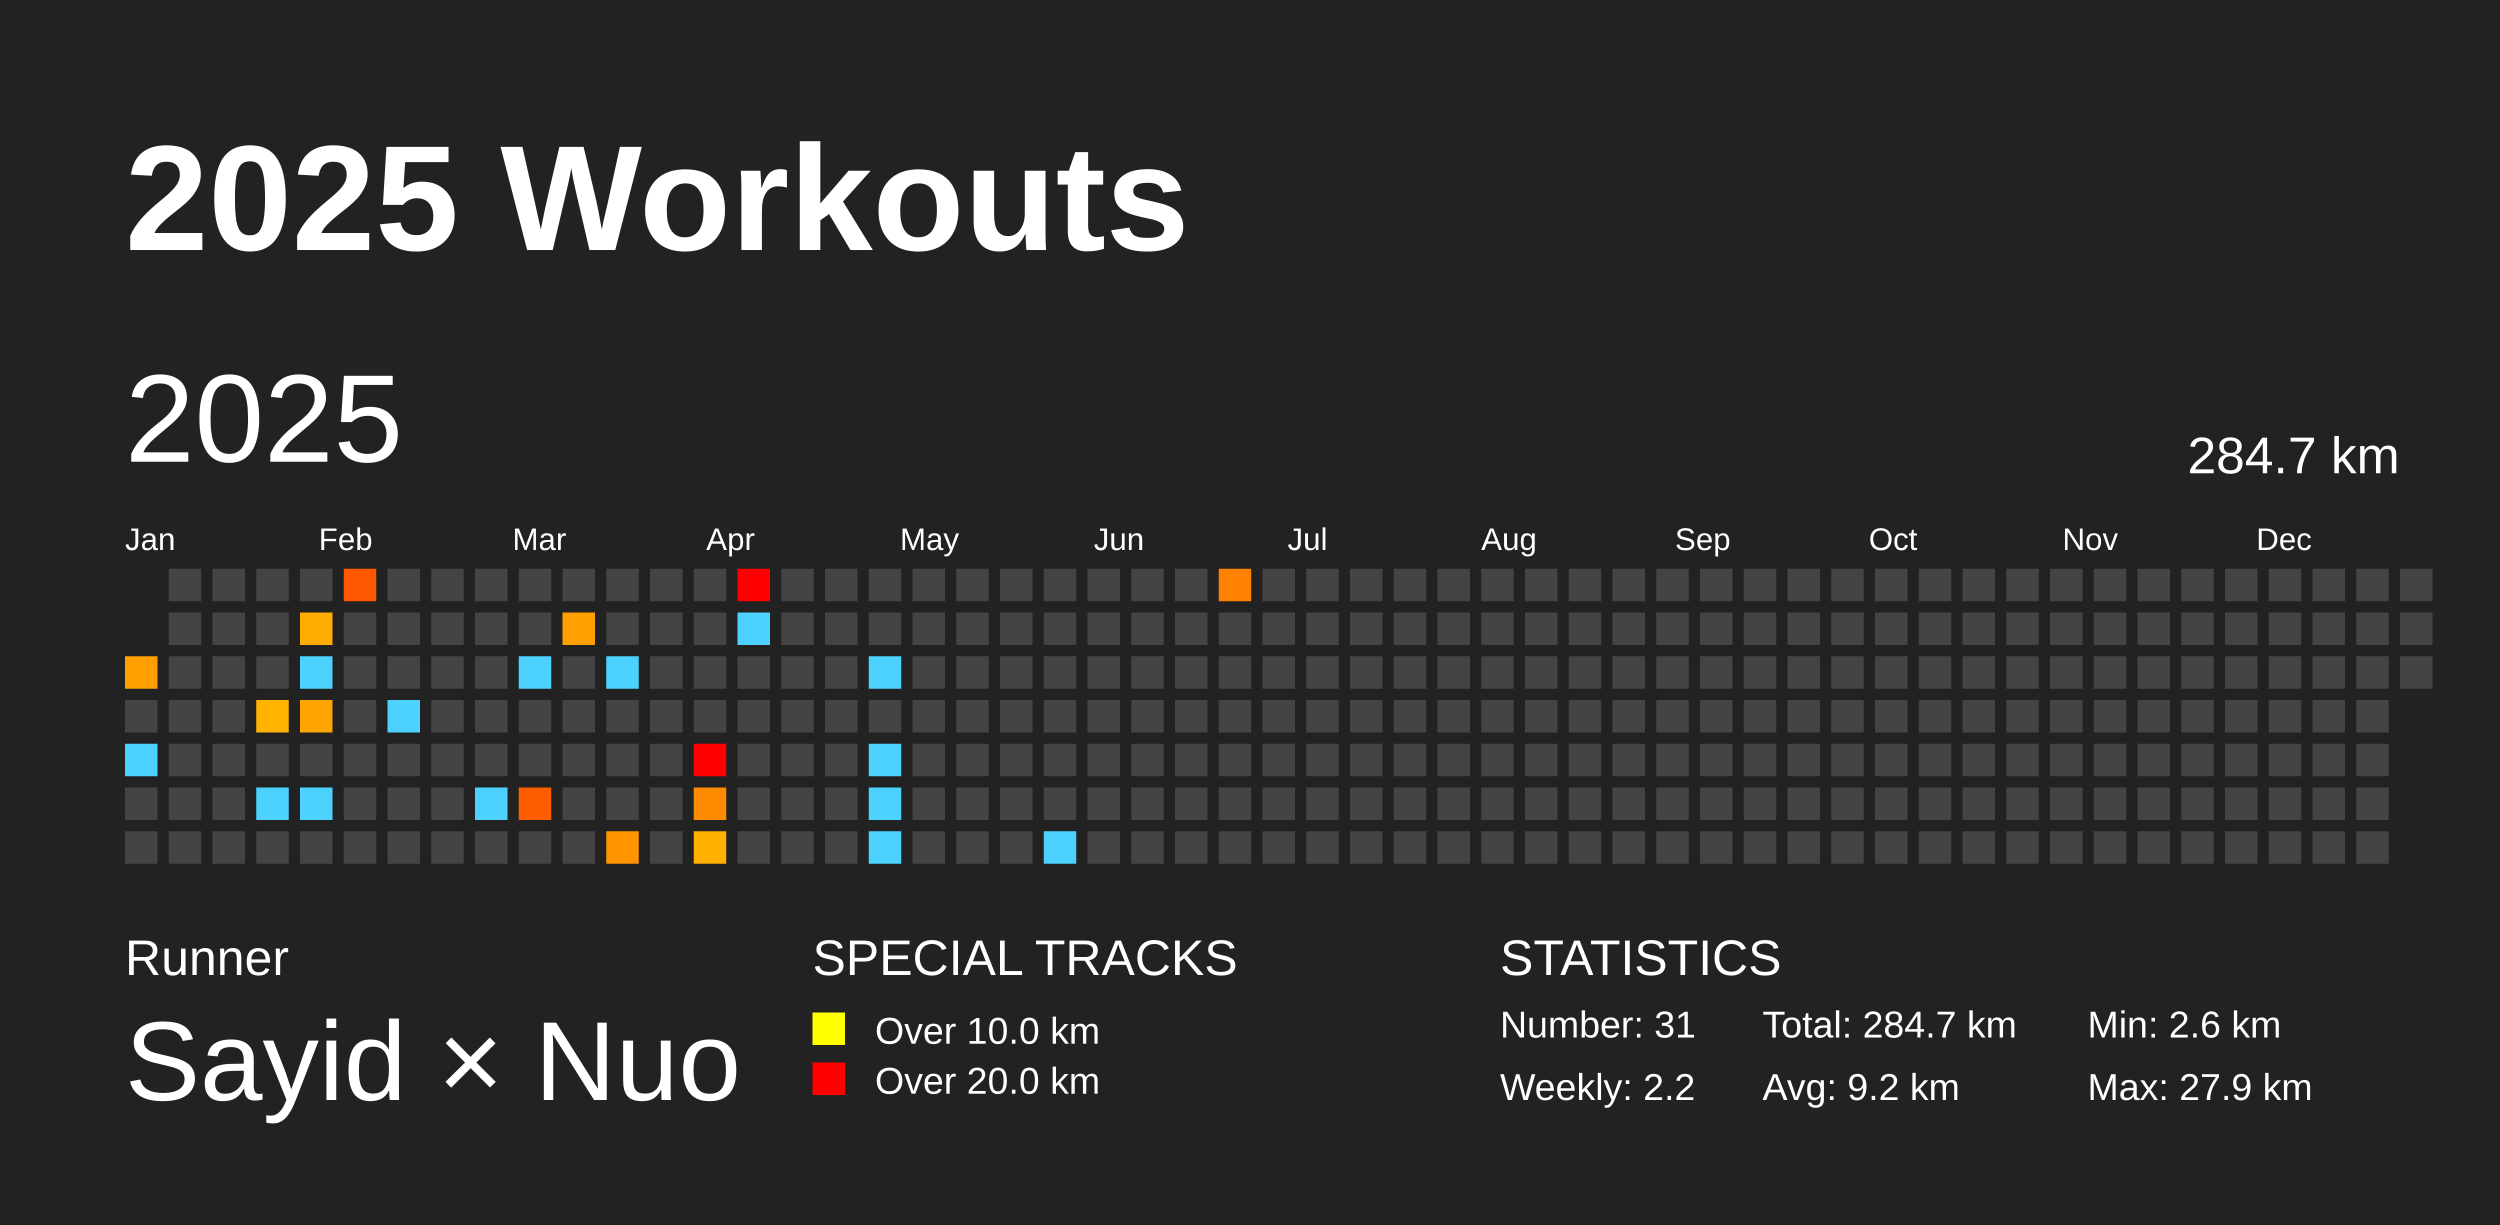
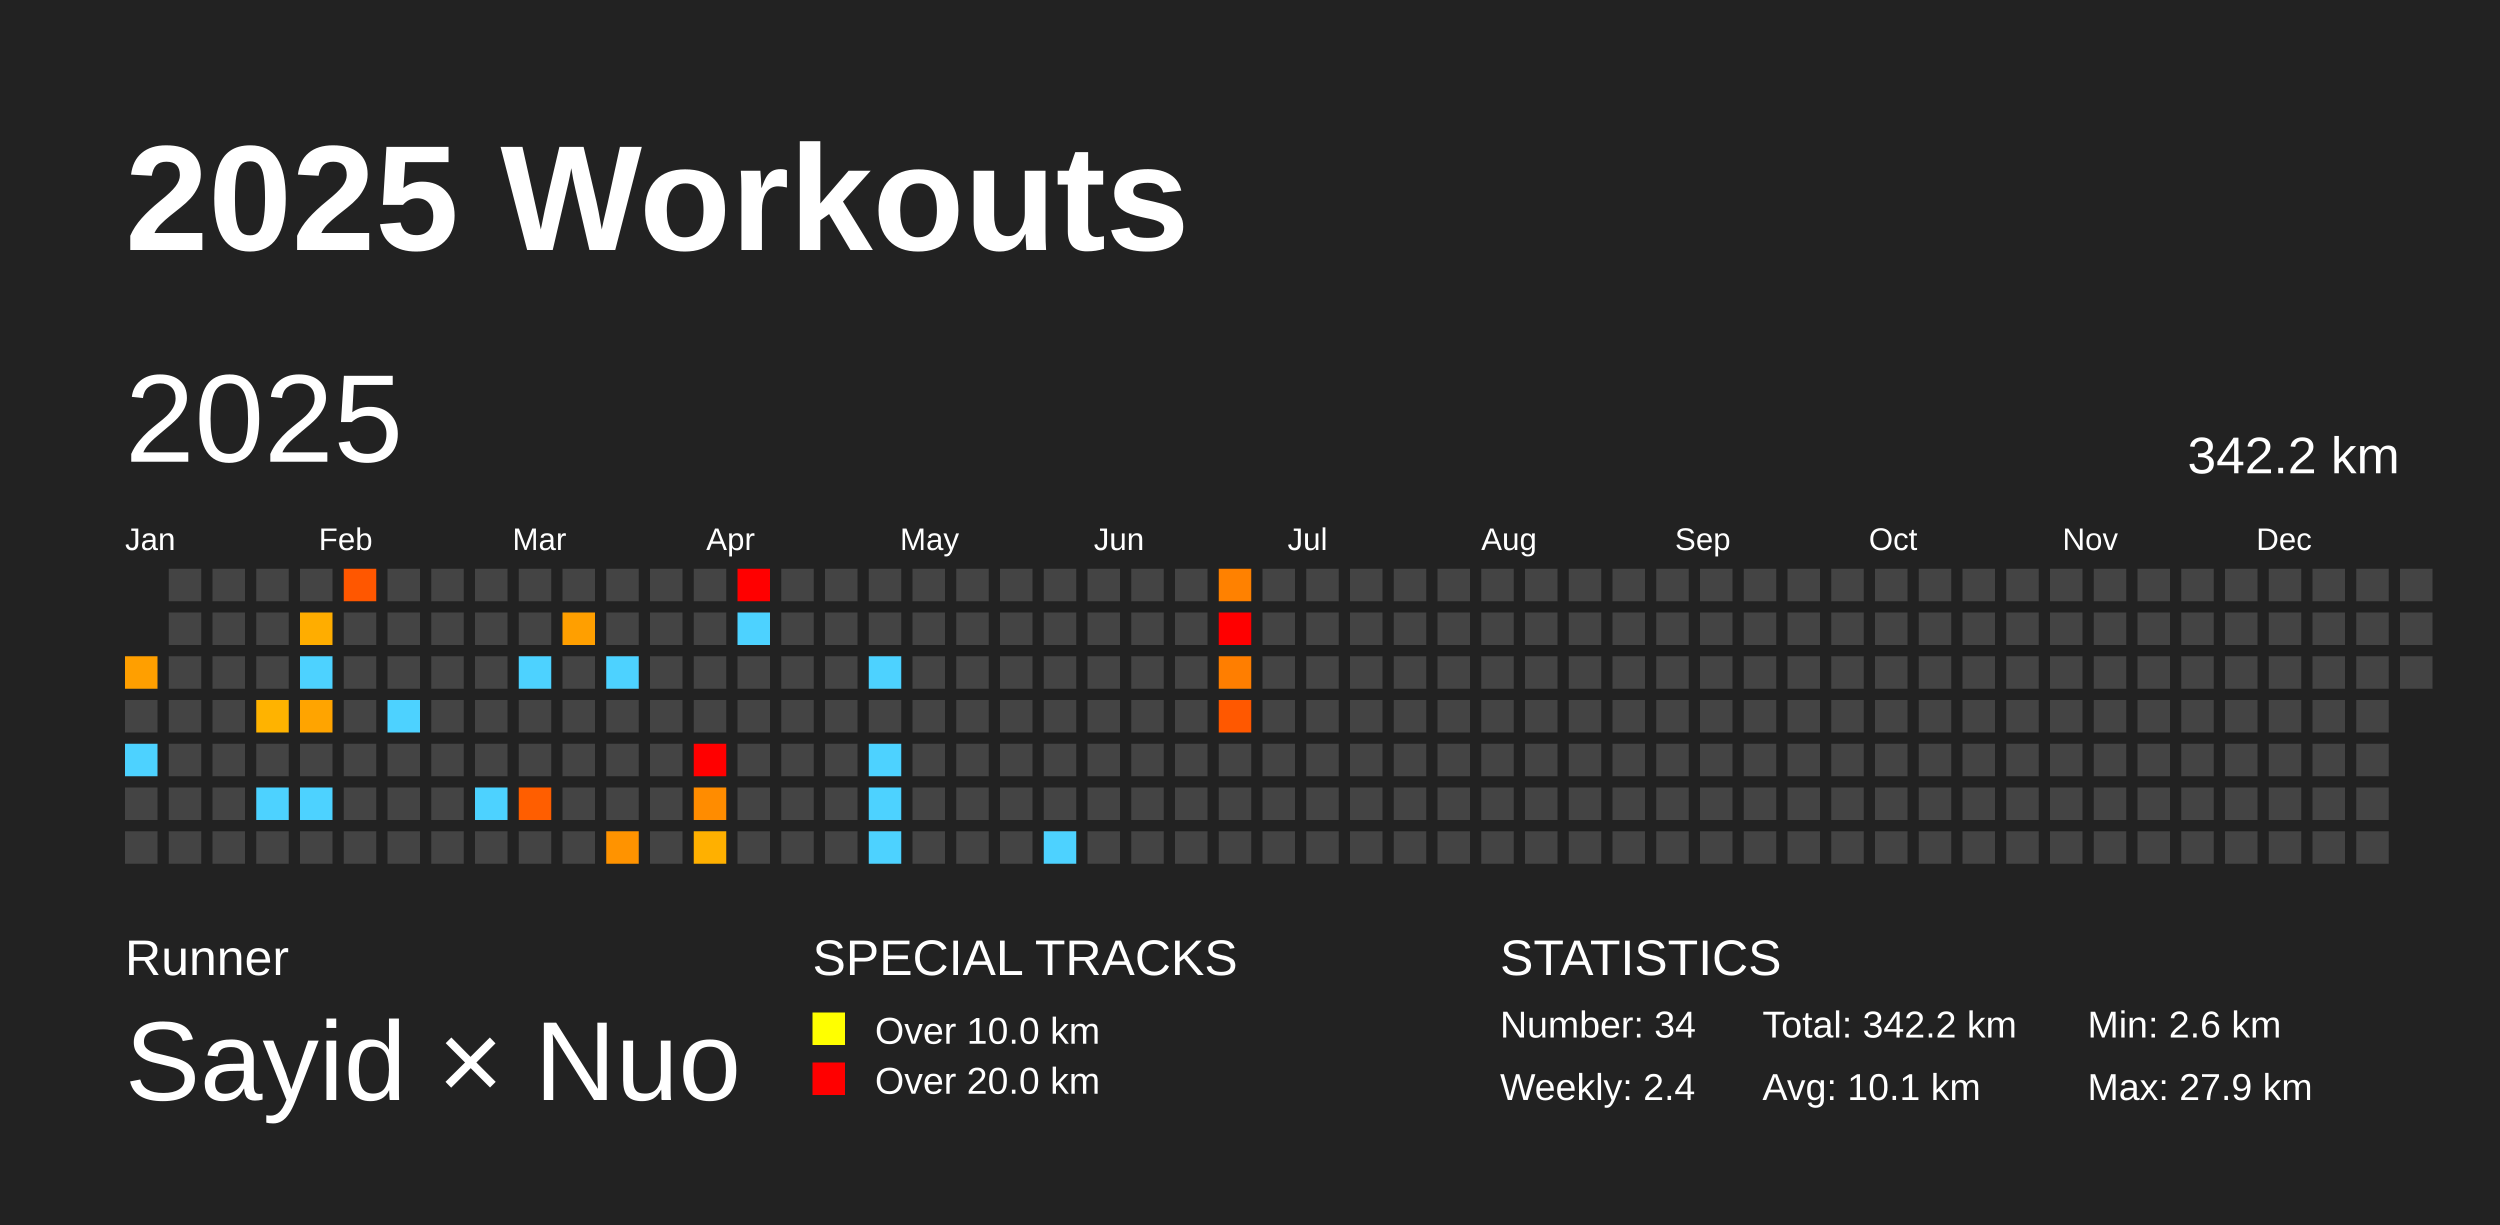
<svg xmlns="http://www.w3.org/2000/svg" baseProfile="full" height="98mm" version="1.1" viewBox="0,0,200,98" width="200mm">
  <defs />
  <rect fill="#222222" height="98" width="200" x="0" y="0" />
  <text fill="#FFFFFF" style="font-size:12px; font-family:Arial; font-weight:bold;" x="10" y="20">2025 Workouts</text>
  <text fill="#FFFFFF" style="font-size:4px; font-family:Arial" x="10" y="78">Runner</text>
  <text fill="#FFFFFF" style="font-size:9px; font-family:Arial" x="10" y="88">Sayid × Nuo</text>
  <text fill="#FFFFFF" style="font-size:4px; font-family:Arial" x="65" y="78">SPECIAL TRACKS</text>
  <rect fill="yellow" height="2.6" width="2.6" x="65" y="81" />
  <text fill="#FFFFFF" style="font-size:3px; font-family:Arial" x="70" y="83.5">Over 10.0 km</text>
  <rect fill="red" height="2.6" width="2.6" x="65" y="85" />
  <text fill="#FFFFFF" style="font-size:3px; font-family:Arial" x="70" y="87.5">Over 20.0 km</text>
  <text fill="#FFFFFF" style="font-size:4px; font-family:Arial" x="120" y="78">STATISTICS</text>
-   <text fill="#FFFFFF" style="font-size:3px; font-family:Arial" x="120" y="83">Number: 31</text>
-   <text fill="#FFFFFF" style="font-size:3px; font-family:Arial" x="120" y="88">Weekly: 2.2</text>
-   <text fill="#FFFFFF" style="font-size:3px; font-family:Arial" x="141" y="83">Total: 284.7 km</text>
-   <text fill="#FFFFFF" style="font-size:3px; font-family:Arial" x="141" y="88">Avg: 9.2 km</text>
+   <text fill="#FFFFFF" style="font-size:3px; font-family:Arial" x="120" y="83">Number: 34</text>
+   <text fill="#FFFFFF" style="font-size:3px; font-family:Arial" x="120" y="88">Weekly: 2.4</text>
+   <text fill="#FFFFFF" style="font-size:3px; font-family:Arial" x="141" y="83">Total: 342.2 km</text>
+   <text fill="#FFFFFF" style="font-size:3px; font-family:Arial" x="141" y="88">Avg: 10.1 km</text>
  <text fill="#FFFFFF" style="font-size:3px; font-family:Arial" x="167" y="83">Min: 2.6 km</text>
  <text fill="#FFFFFF" style="font-size:3px; font-family:Arial" x="167" y="88">Max: 27.9 km</text>
  <text dominant-baseline="hanging" fill="#FFFFFF" style="font-size:10.0px; font-family:Arial;" x="10" y="30">2025</text>
-   <text dominant-baseline="hanging" fill="#FFFFFF" style="font-size:4.125px; font-family:Arial;" x="175" y="35">284.7 km</text>
+   <text dominant-baseline="hanging" fill="#FFFFFF" style="font-size:4.125px; font-family:Arial;" x="175" y="35">342.2 km</text>
  <text fill="#FFFFFF" style="font-size:2.5px; font-family:Arial" x="10.0" y="44">Jan</text>
  <text fill="#FFFFFF" style="font-size:2.5px; font-family:Arial" x="25.5" y="44">Feb</text>
  <text fill="#FFFFFF" style="font-size:2.5px; font-family:Arial" x="41.0" y="44">Mar</text>
  <text fill="#FFFFFF" style="font-size:2.5px; font-family:Arial" x="56.5" y="44">Apr</text>
  <text fill="#FFFFFF" style="font-size:2.5px; font-family:Arial" x="72.0" y="44">May</text>
  <text fill="#FFFFFF" style="font-size:2.5px; font-family:Arial" x="87.5" y="44">Jun</text>
  <text fill="#FFFFFF" style="font-size:2.5px; font-family:Arial" x="103.0" y="44">Jul</text>
  <text fill="#FFFFFF" style="font-size:2.5px; font-family:Arial" x="118.5" y="44">Aug</text>
  <text fill="#FFFFFF" style="font-size:2.5px; font-family:Arial" x="134.0" y="44">Sep</text>
  <text fill="#FFFFFF" style="font-size:2.5px; font-family:Arial" x="149.5" y="44">Oct</text>
  <text fill="#FFFFFF" style="font-size:2.5px; font-family:Arial" x="165.0" y="44">Nov</text>
  <text fill="#FFFFFF" style="font-size:2.5px; font-family:Arial" x="180.5" y="44">Dec</text>
  <rect fill="#ff9f00" height="2.6" width="2.6" x="10.0" y="52.5" />
  <rect fill="#444444" height="2.6" width="2.6" x="10.0" y="56.0" />
  <rect fill="#4dd2ff" height="2.6" width="2.6" x="10.0" y="59.5" />
  <rect fill="#444444" height="2.6" width="2.6" x="10.0" y="63.0" />
  <rect fill="#444444" height="2.6" width="2.6" x="10.0" y="66.5" />
  <rect fill="#444444" height="2.6" width="2.6" x="13.5" y="45.5" />
  <rect fill="#444444" height="2.6" width="2.6" x="13.5" y="49.0" />
  <rect fill="#444444" height="2.6" width="2.6" x="13.5" y="52.5" />
  <rect fill="#444444" height="2.6" width="2.6" x="13.5" y="56.0" />
  <rect fill="#444444" height="2.6" width="2.6" x="13.5" y="59.5" />
  <rect fill="#444444" height="2.6" width="2.6" x="13.5" y="63.0" />
  <rect fill="#444444" height="2.6" width="2.6" x="13.5" y="66.5" />
  <rect fill="#444444" height="2.6" width="2.6" x="17.0" y="45.5" />
  <rect fill="#444444" height="2.6" width="2.6" x="17.0" y="49.0" />
  <rect fill="#444444" height="2.6" width="2.6" x="17.0" y="52.5" />
  <rect fill="#444444" height="2.6" width="2.6" x="17.0" y="56.0" />
  <rect fill="#444444" height="2.6" width="2.6" x="17.0" y="59.5" />
  <rect fill="#444444" height="2.6" width="2.6" x="17.0" y="63.0" />
  <rect fill="#444444" height="2.6" width="2.6" x="17.0" y="66.5" />
  <rect fill="#444444" height="2.6" width="2.6" x="20.5" y="45.5" />
  <rect fill="#444444" height="2.6" width="2.6" x="20.5" y="49.0" />
  <rect fill="#444444" height="2.6" width="2.6" x="20.5" y="52.5" />
  <rect fill="#ffb300" height="2.6" width="2.6" x="20.5" y="56.0" />
  <rect fill="#444444" height="2.6" width="2.6" x="20.5" y="59.5" />
  <rect fill="#4dd2ff" height="2.6" width="2.6" x="20.5" y="63.0" />
  <rect fill="#444444" height="2.6" width="2.6" x="20.5" y="66.5" />
  <rect fill="#444444" height="2.6" width="2.6" x="24.0" y="45.5" />
  <rect fill="#ffad00" height="2.6" width="2.6" x="24.0" y="49.0" />
  <rect fill="#4dd2ff" height="2.6" width="2.6" x="24.0" y="52.5" />
  <rect fill="#ffa400" height="2.6" width="2.6" x="24.0" y="56.0" />
  <rect fill="#444444" height="2.6" width="2.6" x="24.0" y="59.5" />
  <rect fill="#4dd2ff" height="2.6" width="2.6" x="24.0" y="63.0" />
  <rect fill="#444444" height="2.6" width="2.6" x="24.0" y="66.5" />
  <rect fill="#ff5700" height="2.6" width="2.6" x="27.5" y="45.5" />
  <rect fill="#444444" height="2.6" width="2.6" x="27.5" y="49.0" />
  <rect fill="#444444" height="2.6" width="2.6" x="27.5" y="52.5" />
  <rect fill="#444444" height="2.6" width="2.6" x="27.5" y="56.0" />
  <rect fill="#444444" height="2.6" width="2.6" x="27.5" y="59.5" />
  <rect fill="#444444" height="2.6" width="2.6" x="27.5" y="63.0" />
  <rect fill="#444444" height="2.6" width="2.6" x="27.5" y="66.5" />
  <rect fill="#444444" height="2.6" width="2.6" x="31.0" y="45.5" />
  <rect fill="#444444" height="2.6" width="2.6" x="31.0" y="49.0" />
  <rect fill="#444444" height="2.6" width="2.6" x="31.0" y="52.5" />
  <rect fill="#4dd2ff" height="2.6" width="2.6" x="31.0" y="56.0" />
  <rect fill="#444444" height="2.6" width="2.6" x="31.0" y="59.5" />
  <rect fill="#444444" height="2.6" width="2.6" x="31.0" y="63.0" />
  <rect fill="#444444" height="2.6" width="2.6" x="31.0" y="66.5" />
  <rect fill="#444444" height="2.6" width="2.6" x="34.5" y="45.5" />
  <rect fill="#444444" height="2.6" width="2.6" x="34.5" y="49.0" />
  <rect fill="#444444" height="2.6" width="2.6" x="34.5" y="52.5" />
  <rect fill="#444444" height="2.6" width="2.6" x="34.5" y="56.0" />
  <rect fill="#444444" height="2.6" width="2.6" x="34.5" y="59.5" />
  <rect fill="#444444" height="2.6" width="2.6" x="34.5" y="63.0" />
  <rect fill="#444444" height="2.6" width="2.6" x="34.5" y="66.5" />
  <rect fill="#444444" height="2.6" width="2.6" x="38.0" y="45.5" />
  <rect fill="#444444" height="2.6" width="2.6" x="38.0" y="49.0" />
  <rect fill="#444444" height="2.6" width="2.6" x="38.0" y="52.5" />
  <rect fill="#444444" height="2.6" width="2.6" x="38.0" y="56.0" />
  <rect fill="#444444" height="2.6" width="2.6" x="38.0" y="59.5" />
  <rect fill="#4dd2ff" height="2.6" width="2.6" x="38.0" y="63.0" />
  <rect fill="#444444" height="2.6" width="2.6" x="38.0" y="66.5" />
  <rect fill="#444444" height="2.6" width="2.6" x="41.5" y="45.5" />
  <rect fill="#444444" height="2.6" width="2.6" x="41.5" y="49.0" />
  <rect fill="#4dd2ff" height="2.6" width="2.6" x="41.5" y="52.5" />
  <rect fill="#444444" height="2.6" width="2.6" x="41.5" y="56.0" />
  <rect fill="#444444" height="2.6" width="2.6" x="41.5" y="59.5" />
  <rect fill="#ff5e00" height="2.6" width="2.6" x="41.5" y="63.0" />
  <rect fill="#444444" height="2.6" width="2.6" x="41.5" y="66.5" />
  <rect fill="#444444" height="2.6" width="2.6" x="45.0" y="45.5" />
  <rect fill="#ff9f00" height="2.6" width="2.6" x="45.0" y="49.0" />
  <rect fill="#444444" height="2.6" width="2.6" x="45.0" y="52.5" />
  <rect fill="#444444" height="2.6" width="2.6" x="45.0" y="56.0" />
  <rect fill="#444444" height="2.6" width="2.6" x="45.0" y="59.5" />
  <rect fill="#444444" height="2.6" width="2.6" x="45.0" y="63.0" />
  <rect fill="#444444" height="2.6" width="2.6" x="45.0" y="66.5" />
  <rect fill="#444444" height="2.6" width="2.6" x="48.5" y="45.5" />
  <rect fill="#444444" height="2.6" width="2.6" x="48.5" y="49.0" />
  <rect fill="#4dd2ff" height="2.6" width="2.6" x="48.5" y="52.5" />
  <rect fill="#444444" height="2.6" width="2.6" x="48.5" y="56.0" />
  <rect fill="#444444" height="2.6" width="2.6" x="48.5" y="59.5" />
  <rect fill="#444444" height="2.6" width="2.6" x="48.5" y="63.0" />
  <rect fill="#ff9300" height="2.6" width="2.6" x="48.5" y="66.5" />
  <rect fill="#444444" height="2.6" width="2.6" x="52.0" y="45.5" />
  <rect fill="#444444" height="2.6" width="2.6" x="52.0" y="49.0" />
  <rect fill="#444444" height="2.6" width="2.6" x="52.0" y="52.5" />
  <rect fill="#444444" height="2.6" width="2.6" x="52.0" y="56.0" />
  <rect fill="#444444" height="2.6" width="2.6" x="52.0" y="59.5" />
  <rect fill="#444444" height="2.6" width="2.6" x="52.0" y="63.0" />
  <rect fill="#444444" height="2.6" width="2.6" x="52.0" y="66.5" />
  <rect fill="#444444" height="2.6" width="2.6" x="55.5" y="45.5" />
  <rect fill="#444444" height="2.6" width="2.6" x="55.5" y="49.0" />
  <rect fill="#444444" height="2.6" width="2.6" x="55.5" y="52.5" />
  <rect fill="#444444" height="2.6" width="2.6" x="55.5" y="56.0" />
  <rect fill="red" height="2.6" width="2.6" x="55.5" y="59.5" />
  <rect fill="#ff8c00" height="2.6" width="2.6" x="55.5" y="63.0" />
  <rect fill="#ffb000" height="2.6" width="2.6" x="55.5" y="66.5" />
  <rect fill="red" height="2.6" width="2.6" x="59.0" y="45.5" />
  <rect fill="#4dd2ff" height="2.6" width="2.6" x="59.0" y="49.0" />
  <rect fill="#444444" height="2.6" width="2.6" x="59.0" y="52.5" />
  <rect fill="#444444" height="2.6" width="2.6" x="59.0" y="56.0" />
  <rect fill="#444444" height="2.6" width="2.6" x="59.0" y="59.5" />
  <rect fill="#444444" height="2.6" width="2.6" x="59.0" y="63.0" />
  <rect fill="#444444" height="2.6" width="2.6" x="59.0" y="66.5" />
  <rect fill="#444444" height="2.6" width="2.6" x="62.5" y="45.5" />
  <rect fill="#444444" height="2.6" width="2.6" x="62.5" y="49.0" />
  <rect fill="#444444" height="2.6" width="2.6" x="62.5" y="52.5" />
  <rect fill="#444444" height="2.6" width="2.6" x="62.5" y="56.0" />
  <rect fill="#444444" height="2.6" width="2.6" x="62.5" y="59.5" />
  <rect fill="#444444" height="2.6" width="2.6" x="62.5" y="63.0" />
  <rect fill="#444444" height="2.6" width="2.6" x="62.5" y="66.5" />
  <rect fill="#444444" height="2.6" width="2.6" x="66.0" y="45.5" />
  <rect fill="#444444" height="2.6" width="2.6" x="66.0" y="49.0" />
  <rect fill="#444444" height="2.6" width="2.6" x="66.0" y="52.5" />
  <rect fill="#444444" height="2.6" width="2.6" x="66.0" y="56.0" />
  <rect fill="#444444" height="2.6" width="2.6" x="66.0" y="59.5" />
  <rect fill="#444444" height="2.6" width="2.6" x="66.0" y="63.0" />
  <rect fill="#444444" height="2.6" width="2.6" x="66.0" y="66.5" />
  <rect fill="#444444" height="2.6" width="2.6" x="69.5" y="45.5" />
  <rect fill="#444444" height="2.6" width="2.6" x="69.5" y="49.0" />
  <rect fill="#4dd2ff" height="2.6" width="2.6" x="69.5" y="52.5" />
  <rect fill="#444444" height="2.6" width="2.6" x="69.5" y="56.0" />
  <rect fill="#4dd2ff" height="2.6" width="2.6" x="69.5" y="59.5" />
  <rect fill="#4dd2ff" height="2.6" width="2.6" x="69.5" y="63.0" />
  <rect fill="#4dd2ff" height="2.6" width="2.6" x="69.5" y="66.5" />
  <rect fill="#444444" height="2.6" width="2.6" x="73.0" y="45.5" />
  <rect fill="#444444" height="2.6" width="2.6" x="73.0" y="49.0" />
  <rect fill="#444444" height="2.6" width="2.6" x="73.0" y="52.5" />
  <rect fill="#444444" height="2.6" width="2.6" x="73.0" y="56.0" />
  <rect fill="#444444" height="2.6" width="2.6" x="73.0" y="59.5" />
  <rect fill="#444444" height="2.6" width="2.6" x="73.0" y="63.0" />
  <rect fill="#444444" height="2.6" width="2.6" x="73.0" y="66.5" />
  <rect fill="#444444" height="2.6" width="2.6" x="76.5" y="45.5" />
  <rect fill="#444444" height="2.6" width="2.6" x="76.5" y="49.0" />
  <rect fill="#444444" height="2.6" width="2.6" x="76.5" y="52.5" />
  <rect fill="#444444" height="2.6" width="2.6" x="76.5" y="56.0" />
  <rect fill="#444444" height="2.6" width="2.6" x="76.5" y="59.5" />
  <rect fill="#444444" height="2.6" width="2.6" x="76.5" y="63.0" />
  <rect fill="#444444" height="2.6" width="2.6" x="76.5" y="66.5" />
  <rect fill="#444444" height="2.6" width="2.6" x="80.0" y="45.5" />
  <rect fill="#444444" height="2.6" width="2.6" x="80.0" y="49.0" />
  <rect fill="#444444" height="2.6" width="2.6" x="80.0" y="52.5" />
  <rect fill="#444444" height="2.6" width="2.6" x="80.0" y="56.0" />
  <rect fill="#444444" height="2.6" width="2.6" x="80.0" y="59.5" />
  <rect fill="#444444" height="2.6" width="2.6" x="80.0" y="63.0" />
  <rect fill="#444444" height="2.6" width="2.6" x="80.0" y="66.5" />
  <rect fill="#444444" height="2.6" width="2.6" x="83.5" y="45.5" />
  <rect fill="#444444" height="2.6" width="2.6" x="83.5" y="49.0" />
  <rect fill="#444444" height="2.6" width="2.6" x="83.5" y="52.5" />
  <rect fill="#444444" height="2.6" width="2.6" x="83.5" y="56.0" />
  <rect fill="#444444" height="2.6" width="2.6" x="83.5" y="59.5" />
  <rect fill="#444444" height="2.6" width="2.6" x="83.5" y="63.0" />
  <rect fill="#4dd2ff" height="2.6" width="2.6" x="83.5" y="66.5" />
  <rect fill="#444444" height="2.6" width="2.6" x="87.0" y="45.5" />
  <rect fill="#444444" height="2.6" width="2.6" x="87.0" y="49.0" />
  <rect fill="#444444" height="2.6" width="2.6" x="87.0" y="52.5" />
  <rect fill="#444444" height="2.6" width="2.6" x="87.0" y="56.0" />
  <rect fill="#444444" height="2.6" width="2.6" x="87.0" y="59.5" />
  <rect fill="#444444" height="2.6" width="2.6" x="87.0" y="63.0" />
  <rect fill="#444444" height="2.6" width="2.6" x="87.0" y="66.5" />
  <rect fill="#444444" height="2.6" width="2.6" x="90.5" y="45.5" />
  <rect fill="#444444" height="2.6" width="2.6" x="90.5" y="49.0" />
  <rect fill="#444444" height="2.6" width="2.6" x="90.5" y="52.5" />
  <rect fill="#444444" height="2.6" width="2.6" x="90.5" y="56.0" />
  <rect fill="#444444" height="2.6" width="2.6" x="90.5" y="59.5" />
  <rect fill="#444444" height="2.6" width="2.6" x="90.5" y="63.0" />
  <rect fill="#444444" height="2.6" width="2.6" x="90.5" y="66.5" />
  <rect fill="#444444" height="2.6" width="2.6" x="94.0" y="45.5" />
  <rect fill="#444444" height="2.6" width="2.6" x="94.0" y="49.0" />
  <rect fill="#444444" height="2.6" width="2.6" x="94.0" y="52.5" />
  <rect fill="#444444" height="2.6" width="2.6" x="94.0" y="56.0" />
  <rect fill="#444444" height="2.6" width="2.6" x="94.0" y="59.5" />
  <rect fill="#444444" height="2.6" width="2.6" x="94.0" y="63.0" />
  <rect fill="#444444" height="2.6" width="2.6" x="94.0" y="66.5" />
  <rect fill="#ff8100" height="2.6" width="2.6" x="97.5" y="45.5" />
-   <rect fill="#444444" height="2.6" width="2.6" x="97.5" y="49.0" />
-   <rect fill="#444444" height="2.6" width="2.6" x="97.5" y="52.5" />
-   <rect fill="#444444" height="2.6" width="2.6" x="97.5" y="56.0" />
+   <rect fill="red" height="2.6" width="2.6" x="97.5" y="49.0" />
+   <rect fill="#ff7e00" height="2.6" width="2.6" x="97.5" y="52.5" />
+   <rect fill="#ff5800" height="2.6" width="2.6" x="97.5" y="56.0" />
  <rect fill="#444444" height="2.6" width="2.6" x="97.5" y="59.5" />
  <rect fill="#444444" height="2.6" width="2.6" x="97.5" y="63.0" />
  <rect fill="#444444" height="2.6" width="2.6" x="97.5" y="66.5" />
  <rect fill="#444444" height="2.6" width="2.6" x="101.0" y="45.5" />
  <rect fill="#444444" height="2.6" width="2.6" x="101.0" y="49.0" />
  <rect fill="#444444" height="2.6" width="2.6" x="101.0" y="52.5" />
  <rect fill="#444444" height="2.6" width="2.6" x="101.0" y="56.0" />
  <rect fill="#444444" height="2.6" width="2.6" x="101.0" y="59.5" />
  <rect fill="#444444" height="2.6" width="2.6" x="101.0" y="63.0" />
  <rect fill="#444444" height="2.6" width="2.6" x="101.0" y="66.5" />
  <rect fill="#444444" height="2.6" width="2.6" x="104.5" y="45.5" />
  <rect fill="#444444" height="2.6" width="2.6" x="104.5" y="49.0" />
  <rect fill="#444444" height="2.6" width="2.6" x="104.5" y="52.5" />
  <rect fill="#444444" height="2.6" width="2.6" x="104.5" y="56.0" />
  <rect fill="#444444" height="2.6" width="2.6" x="104.5" y="59.5" />
  <rect fill="#444444" height="2.6" width="2.6" x="104.5" y="63.0" />
  <rect fill="#444444" height="2.6" width="2.6" x="104.5" y="66.5" />
  <rect fill="#444444" height="2.6" width="2.6" x="108.0" y="45.5" />
  <rect fill="#444444" height="2.6" width="2.6" x="108.0" y="49.0" />
  <rect fill="#444444" height="2.6" width="2.6" x="108.0" y="52.5" />
  <rect fill="#444444" height="2.6" width="2.6" x="108.0" y="56.0" />
  <rect fill="#444444" height="2.6" width="2.6" x="108.0" y="59.5" />
  <rect fill="#444444" height="2.6" width="2.6" x="108.0" y="63.0" />
  <rect fill="#444444" height="2.6" width="2.6" x="108.0" y="66.5" />
  <rect fill="#444444" height="2.6" width="2.6" x="111.5" y="45.5" />
  <rect fill="#444444" height="2.6" width="2.6" x="111.5" y="49.0" />
  <rect fill="#444444" height="2.6" width="2.6" x="111.5" y="52.5" />
  <rect fill="#444444" height="2.6" width="2.6" x="111.5" y="56.0" />
  <rect fill="#444444" height="2.6" width="2.6" x="111.5" y="59.5" />
  <rect fill="#444444" height="2.6" width="2.6" x="111.5" y="63.0" />
  <rect fill="#444444" height="2.6" width="2.6" x="111.5" y="66.5" />
  <rect fill="#444444" height="2.6" width="2.6" x="115.0" y="45.5" />
  <rect fill="#444444" height="2.6" width="2.6" x="115.0" y="49.0" />
  <rect fill="#444444" height="2.6" width="2.6" x="115.0" y="52.5" />
  <rect fill="#444444" height="2.6" width="2.6" x="115.0" y="56.0" />
  <rect fill="#444444" height="2.6" width="2.6" x="115.0" y="59.5" />
  <rect fill="#444444" height="2.6" width="2.6" x="115.0" y="63.0" />
  <rect fill="#444444" height="2.6" width="2.6" x="115.0" y="66.5" />
  <rect fill="#444444" height="2.6" width="2.6" x="118.5" y="45.5" />
  <rect fill="#444444" height="2.6" width="2.6" x="118.5" y="49.0" />
  <rect fill="#444444" height="2.6" width="2.6" x="118.5" y="52.5" />
  <rect fill="#444444" height="2.6" width="2.6" x="118.5" y="56.0" />
  <rect fill="#444444" height="2.6" width="2.6" x="118.5" y="59.5" />
  <rect fill="#444444" height="2.6" width="2.6" x="118.5" y="63.0" />
  <rect fill="#444444" height="2.6" width="2.6" x="118.5" y="66.5" />
  <rect fill="#444444" height="2.6" width="2.6" x="122.0" y="45.5" />
  <rect fill="#444444" height="2.6" width="2.6" x="122.0" y="49.0" />
  <rect fill="#444444" height="2.6" width="2.6" x="122.0" y="52.5" />
  <rect fill="#444444" height="2.6" width="2.6" x="122.0" y="56.0" />
  <rect fill="#444444" height="2.6" width="2.6" x="122.0" y="59.5" />
  <rect fill="#444444" height="2.6" width="2.6" x="122.0" y="63.0" />
  <rect fill="#444444" height="2.6" width="2.6" x="122.0" y="66.5" />
  <rect fill="#444444" height="2.6" width="2.6" x="125.5" y="45.5" />
  <rect fill="#444444" height="2.6" width="2.6" x="125.5" y="49.0" />
  <rect fill="#444444" height="2.6" width="2.6" x="125.5" y="52.5" />
  <rect fill="#444444" height="2.6" width="2.6" x="125.5" y="56.0" />
  <rect fill="#444444" height="2.6" width="2.6" x="125.5" y="59.5" />
  <rect fill="#444444" height="2.6" width="2.6" x="125.5" y="63.0" />
  <rect fill="#444444" height="2.6" width="2.6" x="125.5" y="66.5" />
  <rect fill="#444444" height="2.6" width="2.6" x="129.0" y="45.5" />
  <rect fill="#444444" height="2.6" width="2.6" x="129.0" y="49.0" />
  <rect fill="#444444" height="2.6" width="2.6" x="129.0" y="52.5" />
  <rect fill="#444444" height="2.6" width="2.6" x="129.0" y="56.0" />
  <rect fill="#444444" height="2.6" width="2.6" x="129.0" y="59.5" />
  <rect fill="#444444" height="2.6" width="2.6" x="129.0" y="63.0" />
  <rect fill="#444444" height="2.6" width="2.6" x="129.0" y="66.5" />
  <rect fill="#444444" height="2.6" width="2.6" x="132.5" y="45.5" />
  <rect fill="#444444" height="2.6" width="2.6" x="132.5" y="49.0" />
  <rect fill="#444444" height="2.6" width="2.6" x="132.5" y="52.5" />
  <rect fill="#444444" height="2.6" width="2.6" x="132.5" y="56.0" />
  <rect fill="#444444" height="2.6" width="2.6" x="132.5" y="59.5" />
  <rect fill="#444444" height="2.6" width="2.6" x="132.5" y="63.0" />
  <rect fill="#444444" height="2.6" width="2.6" x="132.5" y="66.5" />
  <rect fill="#444444" height="2.6" width="2.6" x="136.0" y="45.5" />
  <rect fill="#444444" height="2.6" width="2.6" x="136.0" y="49.0" />
  <rect fill="#444444" height="2.6" width="2.6" x="136.0" y="52.5" />
  <rect fill="#444444" height="2.6" width="2.6" x="136.0" y="56.0" />
  <rect fill="#444444" height="2.6" width="2.6" x="136.0" y="59.5" />
  <rect fill="#444444" height="2.6" width="2.6" x="136.0" y="63.0" />
  <rect fill="#444444" height="2.6" width="2.6" x="136.0" y="66.5" />
  <rect fill="#444444" height="2.6" width="2.6" x="139.5" y="45.5" />
  <rect fill="#444444" height="2.6" width="2.6" x="139.5" y="49.0" />
  <rect fill="#444444" height="2.6" width="2.6" x="139.5" y="52.5" />
  <rect fill="#444444" height="2.6" width="2.6" x="139.5" y="56.0" />
  <rect fill="#444444" height="2.6" width="2.6" x="139.5" y="59.5" />
  <rect fill="#444444" height="2.6" width="2.6" x="139.5" y="63.0" />
  <rect fill="#444444" height="2.6" width="2.6" x="139.5" y="66.5" />
  <rect fill="#444444" height="2.6" width="2.6" x="143.0" y="45.5" />
  <rect fill="#444444" height="2.6" width="2.6" x="143.0" y="49.0" />
  <rect fill="#444444" height="2.6" width="2.6" x="143.0" y="52.5" />
  <rect fill="#444444" height="2.6" width="2.6" x="143.0" y="56.0" />
  <rect fill="#444444" height="2.6" width="2.6" x="143.0" y="59.5" />
  <rect fill="#444444" height="2.6" width="2.6" x="143.0" y="63.0" />
  <rect fill="#444444" height="2.6" width="2.6" x="143.0" y="66.5" />
  <rect fill="#444444" height="2.6" width="2.6" x="146.5" y="45.5" />
  <rect fill="#444444" height="2.6" width="2.6" x="146.5" y="49.0" />
  <rect fill="#444444" height="2.6" width="2.6" x="146.5" y="52.5" />
  <rect fill="#444444" height="2.6" width="2.6" x="146.5" y="56.0" />
  <rect fill="#444444" height="2.6" width="2.6" x="146.5" y="59.5" />
  <rect fill="#444444" height="2.6" width="2.6" x="146.5" y="63.0" />
  <rect fill="#444444" height="2.6" width="2.6" x="146.5" y="66.5" />
  <rect fill="#444444" height="2.6" width="2.6" x="150.0" y="45.5" />
  <rect fill="#444444" height="2.6" width="2.6" x="150.0" y="49.0" />
  <rect fill="#444444" height="2.6" width="2.6" x="150.0" y="52.5" />
  <rect fill="#444444" height="2.6" width="2.6" x="150.0" y="56.0" />
  <rect fill="#444444" height="2.6" width="2.6" x="150.0" y="59.5" />
  <rect fill="#444444" height="2.6" width="2.6" x="150.0" y="63.0" />
  <rect fill="#444444" height="2.6" width="2.6" x="150.0" y="66.5" />
  <rect fill="#444444" height="2.6" width="2.6" x="153.5" y="45.5" />
  <rect fill="#444444" height="2.6" width="2.6" x="153.5" y="49.0" />
  <rect fill="#444444" height="2.6" width="2.6" x="153.5" y="52.5" />
  <rect fill="#444444" height="2.6" width="2.6" x="153.5" y="56.0" />
  <rect fill="#444444" height="2.6" width="2.6" x="153.5" y="59.5" />
  <rect fill="#444444" height="2.6" width="2.6" x="153.5" y="63.0" />
  <rect fill="#444444" height="2.6" width="2.6" x="153.5" y="66.5" />
  <rect fill="#444444" height="2.6" width="2.6" x="157.0" y="45.5" />
  <rect fill="#444444" height="2.6" width="2.6" x="157.0" y="49.0" />
  <rect fill="#444444" height="2.6" width="2.6" x="157.0" y="52.5" />
  <rect fill="#444444" height="2.6" width="2.6" x="157.0" y="56.0" />
  <rect fill="#444444" height="2.6" width="2.6" x="157.0" y="59.5" />
  <rect fill="#444444" height="2.6" width="2.6" x="157.0" y="63.0" />
  <rect fill="#444444" height="2.6" width="2.6" x="157.0" y="66.5" />
  <rect fill="#444444" height="2.6" width="2.6" x="160.5" y="45.5" />
  <rect fill="#444444" height="2.6" width="2.6" x="160.5" y="49.0" />
  <rect fill="#444444" height="2.6" width="2.6" x="160.5" y="52.5" />
  <rect fill="#444444" height="2.6" width="2.6" x="160.5" y="56.0" />
  <rect fill="#444444" height="2.6" width="2.6" x="160.5" y="59.5" />
  <rect fill="#444444" height="2.6" width="2.6" x="160.5" y="63.0" />
  <rect fill="#444444" height="2.6" width="2.6" x="160.5" y="66.5" />
  <rect fill="#444444" height="2.6" width="2.6" x="164.0" y="45.5" />
  <rect fill="#444444" height="2.6" width="2.6" x="164.0" y="49.0" />
  <rect fill="#444444" height="2.6" width="2.6" x="164.0" y="52.5" />
  <rect fill="#444444" height="2.6" width="2.6" x="164.0" y="56.0" />
  <rect fill="#444444" height="2.6" width="2.6" x="164.0" y="59.5" />
  <rect fill="#444444" height="2.6" width="2.6" x="164.0" y="63.0" />
  <rect fill="#444444" height="2.6" width="2.6" x="164.0" y="66.5" />
  <rect fill="#444444" height="2.6" width="2.6" x="167.5" y="45.5" />
  <rect fill="#444444" height="2.6" width="2.6" x="167.5" y="49.0" />
  <rect fill="#444444" height="2.6" width="2.6" x="167.5" y="52.5" />
  <rect fill="#444444" height="2.6" width="2.6" x="167.5" y="56.0" />
  <rect fill="#444444" height="2.6" width="2.6" x="167.5" y="59.5" />
  <rect fill="#444444" height="2.6" width="2.6" x="167.5" y="63.0" />
  <rect fill="#444444" height="2.6" width="2.6" x="167.5" y="66.5" />
  <rect fill="#444444" height="2.6" width="2.6" x="171.0" y="45.5" />
  <rect fill="#444444" height="2.6" width="2.6" x="171.0" y="49.0" />
  <rect fill="#444444" height="2.6" width="2.6" x="171.0" y="52.5" />
  <rect fill="#444444" height="2.6" width="2.6" x="171.0" y="56.0" />
  <rect fill="#444444" height="2.6" width="2.6" x="171.0" y="59.5" />
  <rect fill="#444444" height="2.6" width="2.6" x="171.0" y="63.0" />
  <rect fill="#444444" height="2.6" width="2.6" x="171.0" y="66.5" />
  <rect fill="#444444" height="2.6" width="2.6" x="174.5" y="45.5" />
  <rect fill="#444444" height="2.6" width="2.6" x="174.5" y="49.0" />
  <rect fill="#444444" height="2.6" width="2.6" x="174.5" y="52.5" />
  <rect fill="#444444" height="2.6" width="2.6" x="174.5" y="56.0" />
  <rect fill="#444444" height="2.6" width="2.6" x="174.5" y="59.5" />
  <rect fill="#444444" height="2.6" width="2.6" x="174.5" y="63.0" />
  <rect fill="#444444" height="2.6" width="2.6" x="174.5" y="66.5" />
  <rect fill="#444444" height="2.6" width="2.6" x="178.0" y="45.5" />
  <rect fill="#444444" height="2.6" width="2.6" x="178.0" y="49.0" />
  <rect fill="#444444" height="2.6" width="2.6" x="178.0" y="52.5" />
  <rect fill="#444444" height="2.6" width="2.6" x="178.0" y="56.0" />
  <rect fill="#444444" height="2.6" width="2.6" x="178.0" y="59.5" />
  <rect fill="#444444" height="2.6" width="2.6" x="178.0" y="63.0" />
  <rect fill="#444444" height="2.6" width="2.6" x="178.0" y="66.5" />
  <rect fill="#444444" height="2.6" width="2.6" x="181.5" y="45.5" />
  <rect fill="#444444" height="2.6" width="2.6" x="181.5" y="49.0" />
  <rect fill="#444444" height="2.6" width="2.6" x="181.5" y="52.5" />
  <rect fill="#444444" height="2.6" width="2.6" x="181.5" y="56.0" />
  <rect fill="#444444" height="2.6" width="2.6" x="181.5" y="59.5" />
  <rect fill="#444444" height="2.6" width="2.6" x="181.5" y="63.0" />
  <rect fill="#444444" height="2.6" width="2.6" x="181.5" y="66.5" />
  <rect fill="#444444" height="2.6" width="2.6" x="185.0" y="45.5" />
  <rect fill="#444444" height="2.6" width="2.6" x="185.0" y="49.0" />
  <rect fill="#444444" height="2.6" width="2.6" x="185.0" y="52.5" />
  <rect fill="#444444" height="2.6" width="2.6" x="185.0" y="56.0" />
  <rect fill="#444444" height="2.6" width="2.6" x="185.0" y="59.5" />
  <rect fill="#444444" height="2.6" width="2.6" x="185.0" y="63.0" />
  <rect fill="#444444" height="2.6" width="2.6" x="185.0" y="66.5" />
  <rect fill="#444444" height="2.6" width="2.6" x="188.5" y="45.5" />
  <rect fill="#444444" height="2.6" width="2.6" x="188.5" y="49.0" />
  <rect fill="#444444" height="2.6" width="2.6" x="188.5" y="52.5" />
  <rect fill="#444444" height="2.6" width="2.6" x="188.5" y="56.0" />
  <rect fill="#444444" height="2.6" width="2.6" x="188.5" y="59.5" />
  <rect fill="#444444" height="2.6" width="2.6" x="188.5" y="63.0" />
  <rect fill="#444444" height="2.6" width="2.6" x="188.5" y="66.5" />
  <rect fill="#444444" height="2.6" width="2.6" x="192.0" y="45.5" />
  <rect fill="#444444" height="2.6" width="2.6" x="192.0" y="49.0" />
  <rect fill="#444444" height="2.6" width="2.6" x="192.0" y="52.5" />
</svg>
